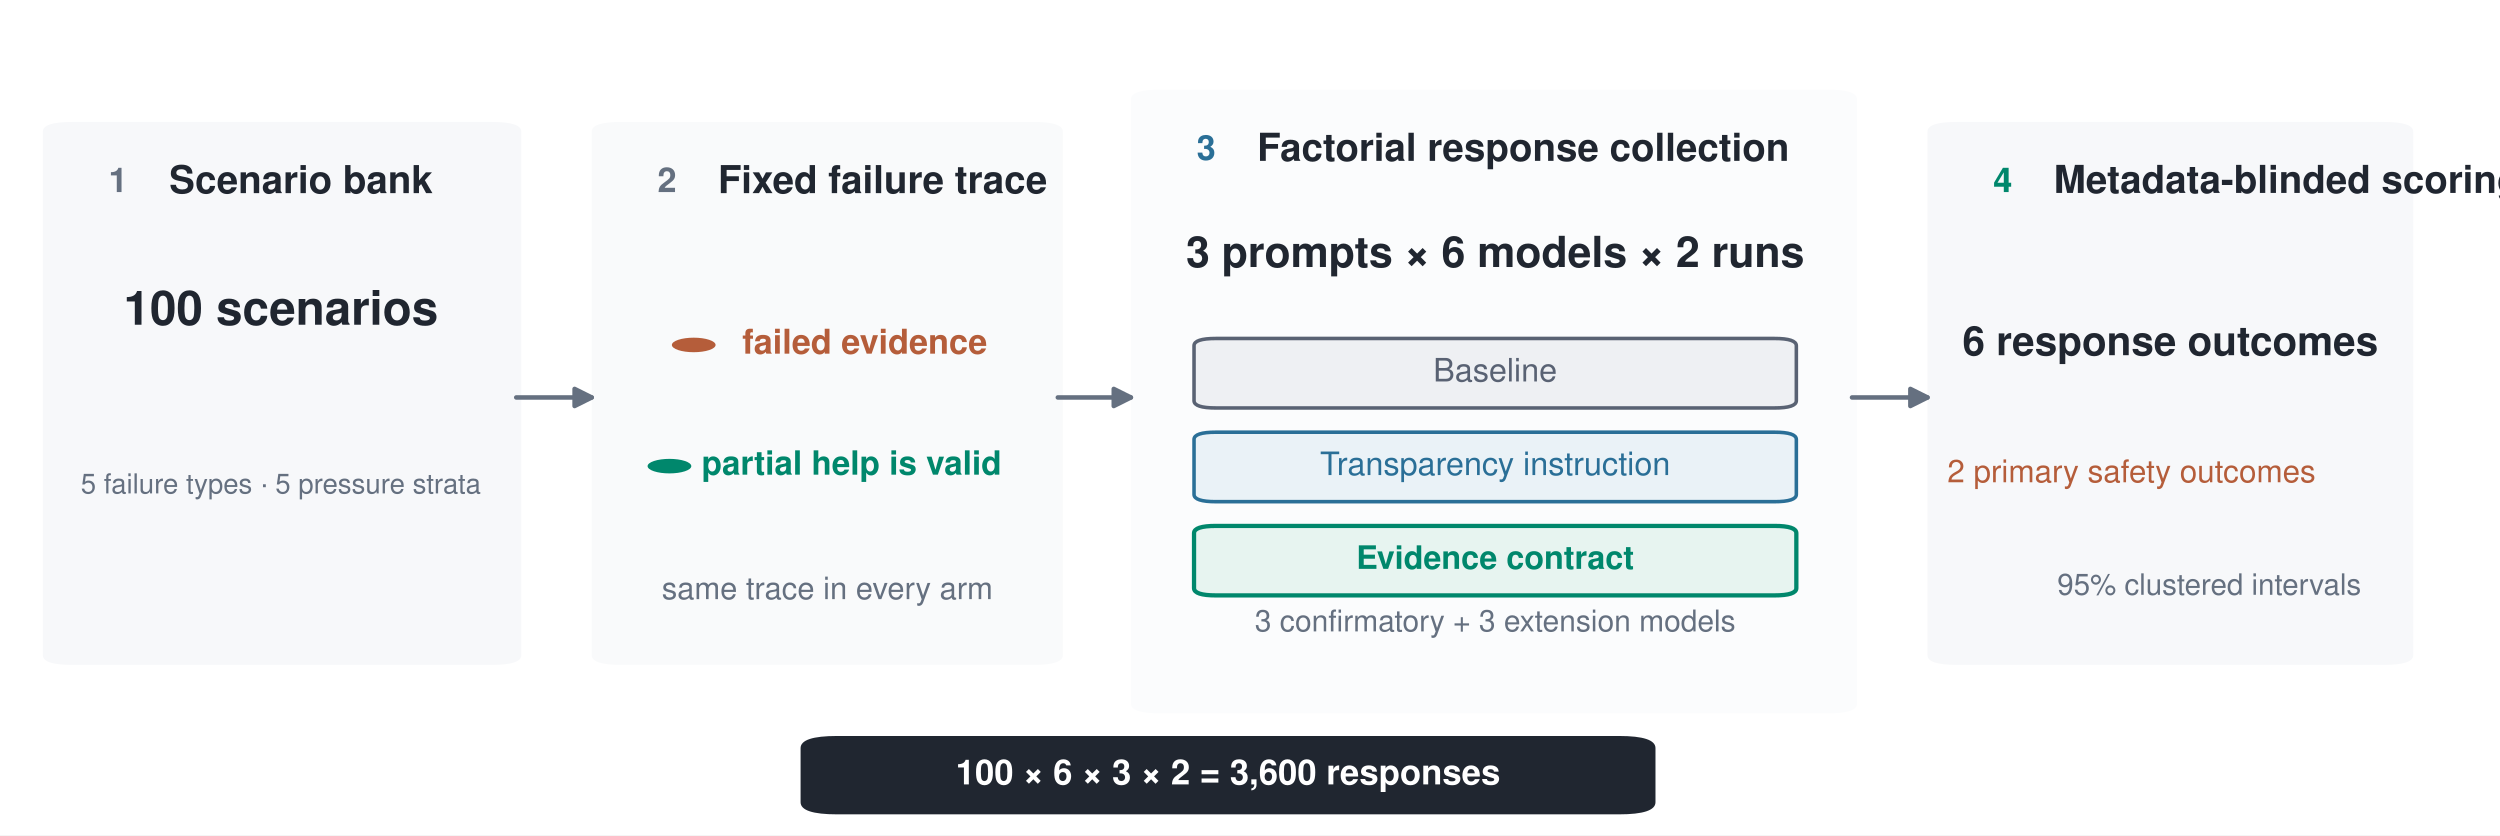
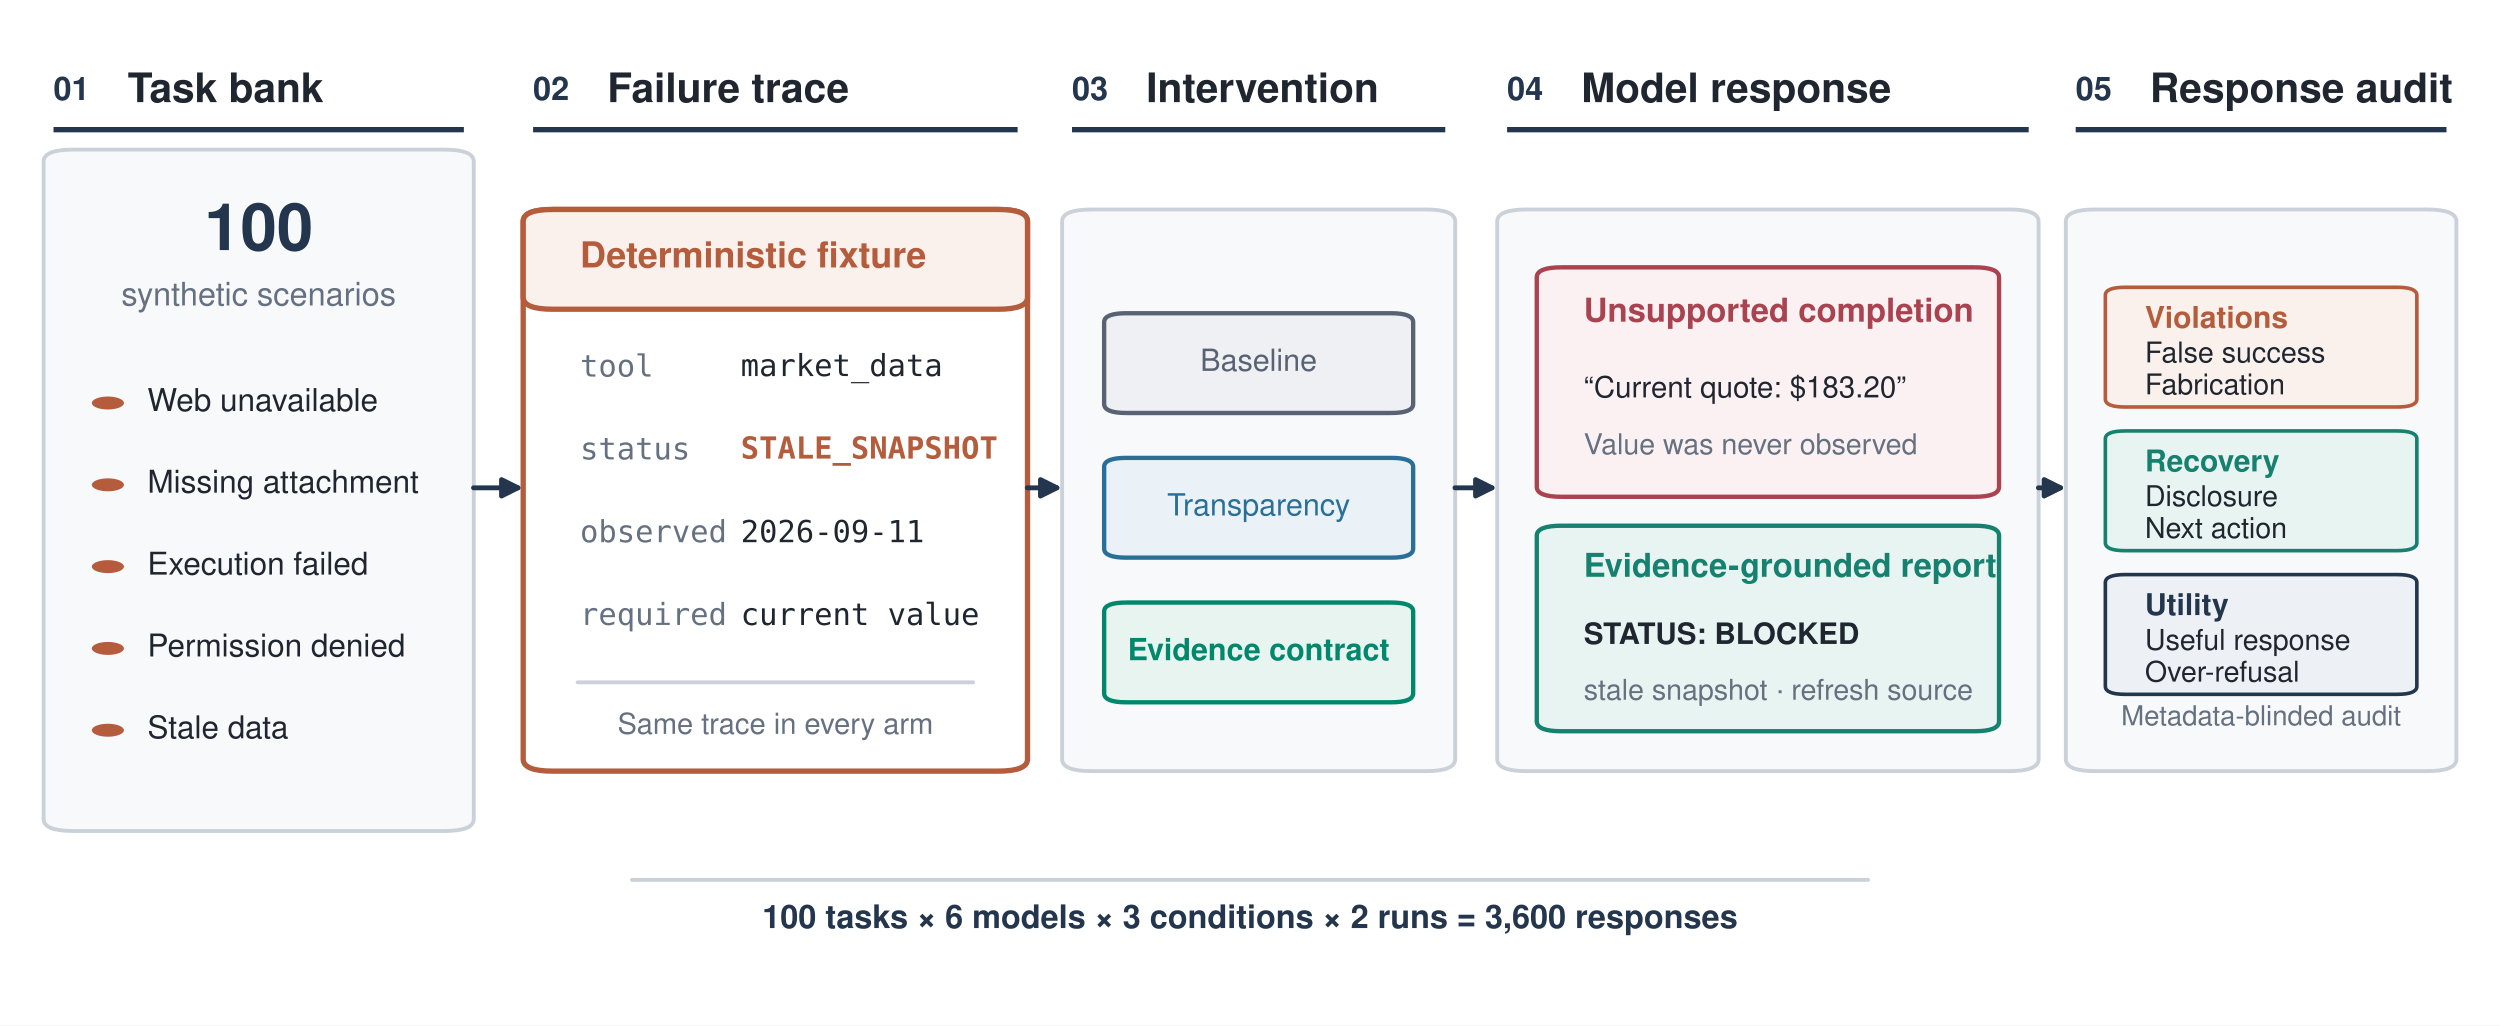
- <svg xmlns="http://www.w3.org/2000/svg" width="525.68pt" height="175.644pt" viewBox="0 0 525.68 175.644" version="1.1">
+ <svg xmlns="http://www.w3.org/2000/svg" width="516.442pt" height="211.846pt" viewBox="0 0 516.442 211.846" version="1.1">
  <defs>
    <style type="text/css">*{stroke-linejoin: round; stroke-linecap: butt}</style>
  </defs>
  <g id="figure_1">
    <g id="patch_1">
-       <path d="M 0 175.644 L 525.68 175.644 L 525.68 0 L 0 0 z " style="fill: #ffffff" />
+       <path d="M 0 211.846 L 516.442 211.846 L 516.442 0 L 0 0 z " style="fill: #ffffff" />
    </g>
    <g id="axes_1">
      <g id="patch_2">
-         <path d="M 15.136 139.807 L 103.484 139.807 Q 109.612 139.807 109.612 137.768 L 109.612 27.683 Q 109.612 25.644 103.484 25.644 L 15.136 25.644 Q 9.008 25.644 9.008 27.683 L 9.008 137.768 Q 9.008 139.807 15.136 139.807 z " clip-path="url(#pc05c937c35)" style="fill: #f7f8fa" />
+         <path d="M 15.136 171.664 L 91.739 171.664 Q 97.867 171.664 97.867 169.191 L 97.867 33.381 Q 97.867 30.908 91.739 30.908 L 15.136 30.908 Q 9.008 30.908 9.008 33.381 L 9.008 169.191 Q 9.008 171.664 15.136 171.664 z " clip-path="url(#pc86d65eb06)" style="fill: #f8f9fb; stroke: #cbd1d8; stroke-width: 0.8; stroke-linejoin: miter" />
      </g>
      <g id="patch_3">
-         <path d="M 130.55 139.807 L 217.366 139.807 Q 223.494 139.807 223.494 137.768 L 223.494 27.683 Q 223.494 25.644 217.366 25.644 L 130.55 25.644 Q 124.422 25.644 124.422 27.683 L 124.422 137.768 Q 124.422 139.807 130.55 139.807 z " clip-path="url(#pc05c937c35)" style="fill: #f9fafb" />
+         <path d="M 22.286 84.593 C 23.166 84.593 24.011 84.452 24.633 84.201 C 25.256 83.949 25.605 83.609 25.605 83.253 C 25.605 82.898 25.256 82.557 24.633 82.306 C 24.011 82.055 23.166 81.914 22.286 81.914 C 21.406 81.914 20.561 82.055 19.939 82.306 C 19.316 82.557 18.966 82.898 18.966 83.253 C 18.966 83.609 19.316 83.949 19.939 84.201 C 20.561 84.452 21.406 84.593 22.286 84.593 z " clip-path="url(#pc86d65eb06)" style="fill: #b45c3c" />
      </g>
      <g id="patch_4">
-         <path d="M 145.871 74.061 C 147.09 74.061 148.259 73.9 149.121 73.614 C 149.983 73.327 150.467 72.938 150.467 72.532 C 150.467 72.127 149.983 71.738 149.121 71.451 C 148.259 71.165 147.09 71.003 145.871 71.003 C 144.652 71.003 143.483 71.165 142.621 71.451 C 141.759 71.738 141.275 72.127 141.275 72.532 C 141.275 72.938 141.759 73.327 142.621 73.614 C 143.483 73.9 144.652 74.061 145.871 74.061 z " clip-path="url(#pc05c937c35)" style="fill: #b55d3a" />
+         <path d="M 22.286 101.492 C 23.166 101.492 24.011 101.351 24.633 101.1 C 25.256 100.848 25.605 100.508 25.605 100.152 C 25.605 99.797 25.256 99.456 24.633 99.205 C 24.011 98.954 23.166 98.813 22.286 98.813 C 21.406 98.813 20.561 98.954 19.939 99.205 C 19.316 99.456 18.966 99.797 18.966 100.152 C 18.966 100.508 19.316 100.848 19.939 101.1 C 20.561 101.351 21.406 101.492 22.286 101.492 z " clip-path="url(#pc86d65eb06)" style="fill: #b45c3c" />
      </g>
      <g id="patch_5">
-         <path d="M 140.764 99.544 C 141.983 99.544 143.152 99.383 144.014 99.096 C 144.876 98.809 145.36 98.421 145.36 98.015 C 145.36 97.61 144.876 97.221 144.014 96.934 C 143.152 96.647 141.983 96.486 140.764 96.486 C 139.545 96.486 138.376 96.647 137.514 96.934 C 136.652 97.221 136.168 97.61 136.168 98.015 C 136.168 98.421 136.652 98.809 137.514 99.096 C 138.376 99.383 139.545 99.544 140.764 99.544 z " clip-path="url(#pc05c937c35)" style="fill: #00876c" />
+         <path d="M 22.286 118.391 C 23.166 118.391 24.011 118.25 24.633 117.999 C 25.256 117.747 25.605 117.407 25.605 117.051 C 25.605 116.696 25.256 116.355 24.633 116.104 C 24.011 115.853 23.166 115.712 22.286 115.712 C 21.406 115.712 20.561 115.853 19.939 116.104 C 19.316 116.355 18.966 116.696 18.966 117.051 C 18.966 117.407 19.316 117.747 19.939 117.999 C 20.561 118.25 21.406 118.391 22.286 118.391 z " clip-path="url(#pc86d65eb06)" style="fill: #b45c3c" />
      </g>
      <g id="patch_6">
-         <path d="M 243.922 150 L 384.359 150 Q 390.487 150 390.487 147.961 L 390.487 20.888 Q 390.487 18.849 384.359 18.849 L 243.922 18.849 Q 237.794 18.849 237.794 20.888 L 237.794 147.961 Q 237.794 150 243.922 150 z " clip-path="url(#pc05c937c35)" style="fill: #fbfcfd" />
+         <path d="M 22.286 135.29 C 23.166 135.29 24.011 135.149 24.633 134.898 C 25.256 134.646 25.605 134.306 25.605 133.95 C 25.605 133.595 25.256 133.254 24.633 133.003 C 24.011 132.752 23.166 132.611 22.286 132.611 C 21.406 132.611 20.561 132.752 19.939 133.003 C 19.316 133.254 18.966 133.595 18.966 133.95 C 18.966 134.306 19.316 134.646 19.939 134.898 C 20.561 135.149 21.406 135.29 22.286 135.29 z " clip-path="url(#pc86d65eb06)" style="fill: #b45c3c" />
      </g>
      <g id="patch_7">
-         <path d="M 255.667 85.783 L 373.124 85.783 Q 377.72 85.783 377.72 84.254 L 377.72 72.702 Q 377.72 71.173 373.124 71.173 L 255.667 71.173 Q 251.071 71.173 251.071 72.702 L 251.071 84.254 Q 251.071 85.783 255.667 85.783 z " clip-path="url(#pc05c937c35)" style="fill: #eef0f3; stroke: #596273; stroke-width: 0.75; stroke-linejoin: miter" />
+         <path d="M 22.286 152.189 C 23.166 152.189 24.011 152.048 24.633 151.797 C 25.256 151.545 25.605 151.205 25.605 150.849 C 25.605 150.494 25.256 150.153 24.633 149.902 C 24.011 149.651 23.166 149.51 22.286 149.51 C 21.406 149.51 20.561 149.651 19.939 149.902 C 19.316 150.153 18.966 150.494 18.966 150.849 C 18.966 151.205 19.316 151.545 19.939 151.797 C 20.561 152.048 21.406 152.189 22.286 152.189 z " clip-path="url(#pc86d65eb06)" style="fill: #b45c3c" />
      </g>
      <g id="patch_8">
-         <path d="M 255.667 105.49 L 373.124 105.49 Q 377.72 105.49 377.72 103.961 L 377.72 92.409 Q 377.72 90.88 373.124 90.88 L 255.667 90.88 Q 251.071 90.88 251.071 92.409 L 251.071 103.961 Q 251.071 105.49 255.667 105.49 z " clip-path="url(#pc05c937c35)" style="fill: #eaf2f7; stroke: #2a6f97; stroke-width: 0.75; stroke-linejoin: miter" />
+         <path d="M 114.209 159.299 L 206.131 159.299 Q 212.259 159.299 212.259 156.826 L 212.259 45.746 Q 212.259 43.273 206.131 43.273 L 114.209 43.273 Q 108.08 43.273 108.08 45.746 L 108.08 156.826 Q 108.08 159.299 114.209 159.299 z " clip-path="url(#pc86d65eb06)" style="fill: #ffffff; stroke: #b45c3c; stroke-width: 1.1; stroke-linejoin: miter" />
      </g>
      <g id="patch_9">
-         <path d="M 255.667 125.196 L 373.124 125.196 Q 377.72 125.196 377.72 123.668 L 377.72 112.115 Q 377.72 110.586 373.124 110.586 L 255.667 110.586 Q 251.071 110.586 251.071 112.115 L 251.071 123.668 Q 251.071 125.196 255.667 125.196 z " clip-path="url(#pc05c937c35)" style="fill: #e7f4f0; stroke: #00876c; stroke-width: 0.9; stroke-linejoin: miter" />
+         <path d="M 114.209 63.881 L 206.131 63.881 Q 212.259 63.881 212.259 61.408 L 212.259 45.746 Q 212.259 43.273 206.131 43.273 L 114.209 43.273 Q 108.08 43.273 108.08 45.746 L 108.08 61.408 Q 108.08 63.881 114.209 63.881 z " clip-path="url(#pc86d65eb06)" style="fill: #fbf1ec; stroke: #b45c3c; stroke-width: 1.1; stroke-linejoin: miter" />
      </g>
      <g id="patch_10">
-         <path d="M 411.425 139.807 L 501.305 139.807 Q 507.433 139.807 507.433 137.768 L 507.433 27.683 Q 507.433 25.644 501.305 25.644 L 411.425 25.644 Q 405.297 25.644 405.297 27.683 L 405.297 137.768 Q 405.297 139.807 411.425 139.807 z " clip-path="url(#pc05c937c35)" style="fill: #f7f8fa" />
+         <path d="M 225.537 159.299 L 294.479 159.299 Q 300.607 159.299 300.607 156.826 L 300.607 45.746 Q 300.607 43.273 294.479 43.273 L 225.537 43.273 Q 219.409 43.273 219.409 45.746 L 219.409 156.826 Q 219.409 159.299 225.537 159.299 z " clip-path="url(#pc86d65eb06)" style="fill: #f8f9fb; stroke: #cbd1d8; stroke-width: 0.8; stroke-linejoin: miter" />
      </g>
      <g id="patch_11">
-         <path d="M 108.55 83.575 Q 117.017 83.575 124.422 83.575 " clip-path="url(#pc05c937c35)" style="fill: none; stroke: #657080; stroke-width: 0.95; stroke-linecap: round" />
-         <path d="M 120.822 81.775 L 124.422 83.575 L 120.822 85.375 z " clip-path="url(#pc05c937c35)" style="fill: #657080; stroke: #657080; stroke-width: 0.95; stroke-linecap: round" />
+         <path d="M 232.687 85.314 L 287.33 85.314 Q 291.926 85.314 291.926 83.459 L 291.926 66.56 Q 291.926 64.706 287.33 64.706 L 232.687 64.706 Q 228.091 64.706 228.091 66.56 L 228.091 83.459 Q 228.091 85.314 232.687 85.314 z " clip-path="url(#pc86d65eb06)" style="fill: #eef0f3; stroke: #596273; stroke-width: 0.9; stroke-linejoin: miter" />
      </g>
      <g id="patch_12">
-         <path d="M 222.43 83.575 Q 230.643 83.575 237.793 83.575 " clip-path="url(#pc05c937c35)" style="fill: none; stroke: #657080; stroke-width: 0.95; stroke-linecap: round" />
-         <path d="M 234.193 81.775 L 237.793 83.575 L 234.193 85.375 z " clip-path="url(#pc05c937c35)" style="fill: #657080; stroke: #657080; stroke-width: 0.95; stroke-linecap: round" />
+         <path d="M 232.687 115.197 L 287.33 115.197 Q 291.926 115.197 291.926 113.342 L 291.926 96.443 Q 291.926 94.588 287.33 94.588 L 232.687 94.588 Q 228.091 94.588 228.091 96.443 L 228.091 113.342 Q 228.091 115.197 232.687 115.197 z " clip-path="url(#pc86d65eb06)" style="fill: #eaf2f7; stroke: #2a6f97; stroke-width: 0.9; stroke-linejoin: miter" />
      </g>
      <g id="patch_13">
-         <path d="M 389.425 83.575 Q 397.892 83.575 405.297 83.575 " clip-path="url(#pc05c937c35)" style="fill: none; stroke: #657080; stroke-width: 0.95; stroke-linecap: round" />
-         <path d="M 401.697 81.775 L 405.297 83.575 L 401.697 85.375 z " clip-path="url(#pc05c937c35)" style="fill: #657080; stroke: #657080; stroke-width: 0.95; stroke-linecap: round" />
+         <path d="M 232.687 145.079 L 287.33 145.079 Q 291.926 145.079 291.926 143.224 L 291.926 126.325 Q 291.926 124.471 287.33 124.471 L 232.687 124.471 Q 228.091 124.471 228.091 126.325 L 228.091 143.224 Q 228.091 145.079 232.687 145.079 z " clip-path="url(#pc86d65eb06)" style="fill: #e7f4f0; stroke: #00876c; stroke-width: 0.9; stroke-linejoin: miter" />
      </g>
      <g id="patch_14">
-         <path d="M 176.001 171.235 L 340.441 171.235 Q 348.101 171.235 348.101 168.687 L 348.101 157.305 Q 348.101 154.756 340.441 154.756 L 176.001 154.756 Q 168.341 154.756 168.341 157.305 L 168.341 168.687 Q 168.341 171.235 176.001 171.235 z " clip-path="url(#pc05c937c35)" style="fill: #202630" />
+         <path d="M 315.417 159.299 L 415 159.299 Q 421.128 159.299 421.128 156.826 L 421.128 45.746 Q 421.128 43.273 415 43.273 L 315.417 43.273 Q 309.289 43.273 309.289 45.746 L 309.289 156.826 Q 309.289 159.299 315.417 159.299 z " clip-path="url(#pc86d65eb06)" style="fill: #f8f9fb; stroke: #cbd1d8; stroke-width: 0.8; stroke-linejoin: miter" />
+       </g>
+       <g id="patch_15">
+         <path d="M 322.567 102.625 L 407.851 102.625 Q 412.957 102.625 412.957 100.565 L 412.957 57.287 Q 412.957 55.226 407.851 55.226 L 322.567 55.226 Q 317.46 55.226 317.46 57.287 L 317.46 100.565 Q 317.46 102.625 322.567 102.625 z " clip-path="url(#pc86d65eb06)" style="fill: #fcf1f2; stroke: #a94350; stroke-width: 0.9; stroke-linejoin: miter" />
+       </g>
+       <g id="patch_16">
+         <path d="M 322.567 151.056 L 407.851 151.056 Q 412.957 151.056 412.957 148.995 L 412.957 110.663 Q 412.957 108.602 407.851 108.602 L 322.567 108.602 Q 317.46 108.602 317.46 110.663 L 317.46 148.995 Q 317.46 151.056 322.567 151.056 z " clip-path="url(#pc86d65eb06)" style="fill: #e8f4f1; stroke: #16816f; stroke-width: 0.9; stroke-linejoin: miter" />
+       </g>
+       <g id="patch_17">
+         <path d="M 432.874 159.299 L 501.305 159.299 Q 507.433 159.299 507.433 156.826 L 507.433 45.746 Q 507.433 43.273 501.305 43.273 L 432.874 43.273 Q 426.746 43.273 426.746 45.746 L 426.746 156.826 Q 426.746 159.299 432.874 159.299 z " clip-path="url(#pc86d65eb06)" style="fill: #f8f9fb; stroke: #cbd1d8; stroke-width: 0.8; stroke-linejoin: miter" />
+       </g>
+       <g id="patch_18">
+         <path d="M 439.002 84.078 L 495.177 84.078 Q 499.263 84.078 499.263 82.429 L 499.263 60.996 Q 499.263 59.347 495.177 59.347 L 439.002 59.347 Q 434.917 59.347 434.917 60.996 L 434.917 82.429 Q 434.917 84.078 439.002 84.078 z " clip-path="url(#pc86d65eb06)" style="fill: #fbf1ec; stroke: #b45c3c; stroke-width: 0.75; stroke-linejoin: miter" />
+       </g>
+       <g id="patch_19">
+         <path d="M 439.002 113.754 L 495.177 113.754 Q 499.263 113.754 499.263 112.105 L 499.263 90.672 Q 499.263 89.024 495.177 89.024 L 439.002 89.024 Q 434.917 89.024 434.917 90.672 L 434.917 112.105 Q 434.917 113.754 439.002 113.754 z " clip-path="url(#pc86d65eb06)" style="fill: #e8f4f1; stroke: #16816f; stroke-width: 0.75; stroke-linejoin: miter" />
+       </g>
+       <g id="patch_20">
+         <path d="M 439.002 143.43 L 495.177 143.43 Q 499.263 143.43 499.263 141.782 L 499.263 120.349 Q 499.263 118.7 495.177 118.7 L 439.002 118.7 Q 434.917 118.7 434.917 120.349 L 434.917 141.782 Q 434.917 143.43 439.002 143.43 z " clip-path="url(#pc86d65eb06)" style="fill: #edf1f5; stroke: #23364d; stroke-width: 0.75; stroke-linejoin: miter" />
+       </g>
+       <g id="patch_21">
+         <path d="M 97.824 100.771 Q 102.972 100.771 107.002 100.771 " clip-path="url(#pc86d65eb06)" style="fill: none; stroke: #23364d; stroke-linecap: round" />
+         <path d="M 103.602 99.071 L 107.002 100.771 L 103.602 102.471 z " clip-path="url(#pc86d65eb06)" style="fill: #23364d; stroke: #23364d; stroke-linecap: round" />
+       </g>
+       <g id="patch_22">
+         <path d="M 212.216 100.771 Q 215.835 100.771 218.336 100.771 " clip-path="url(#pc86d65eb06)" style="fill: none; stroke: #23364d; stroke-linecap: round" />
+         <path d="M 214.936 99.071 L 218.336 100.771 L 214.936 102.471 z " clip-path="url(#pc86d65eb06)" style="fill: #23364d; stroke: #23364d; stroke-linecap: round" />
+       </g>
+       <g id="patch_23">
+         <path d="M 300.563 100.771 Q 304.947 100.771 308.213 100.771 " clip-path="url(#pc86d65eb06)" style="fill: none; stroke: #23364d; stroke-linecap: round" />
+         <path d="M 304.813 99.071 L 308.213 100.771 L 304.813 102.471 z " clip-path="url(#pc86d65eb06)" style="fill: #23364d; stroke: #23364d; stroke-linecap: round" />
+       </g>
+       <g id="patch_24">
+         <path d="M 421.09 100.771 Q 423.937 100.771 425.667 100.771 " clip-path="url(#pc86d65eb06)" style="fill: none; stroke: #23364d; stroke-linecap: round" />
+         <path d="M 422.267 99.071 L 425.667 100.771 L 422.267 102.471 z " clip-path="url(#pc86d65eb06)" style="fill: #23364d; stroke: #23364d; stroke-linecap: round" />
+       </g>
+       <g id="line2d_1">
+         <path d="M 11.051 26.786 L 95.824 26.786 " clip-path="url(#pc86d65eb06)" style="fill: none; stroke: #23364d; stroke-width: 1.1" />
+       </g>
+       <g id="line2d_2">
+         <path d="M 110.123 26.786 L 210.217 26.786 " clip-path="url(#pc86d65eb06)" style="fill: none; stroke: #23364d; stroke-width: 1.1" />
+       </g>
+       <g id="line2d_3">
+         <path d="M 221.452 26.786 L 298.565 26.786 " clip-path="url(#pc86d65eb06)" style="fill: none; stroke: #23364d; stroke-width: 1.1" />
+       </g>
+       <g id="line2d_4">
+         <path d="M 311.332 26.786 L 419.086 26.786 " clip-path="url(#pc86d65eb06)" style="fill: none; stroke: #23364d; stroke-width: 1.1" />
+       </g>
+       <g id="line2d_5">
+         <path d="M 428.788 26.786 L 505.391 26.786 " clip-path="url(#pc86d65eb06)" style="fill: none; stroke: #23364d; stroke-width: 1.1" />
+       </g>
+       <g id="line2d_6">
+         <path d="M 119.315 140.957 L 201.024 140.957 " clip-path="url(#pc86d65eb06)" style="fill: none; stroke: #cbd1d8; stroke-width: 0.8; stroke-linecap: round" />
+       </g>
+       <g id="line2d_7">
+         <path d="M 130.55 181.762 L 385.891 181.762 " clip-path="url(#pc86d65eb06)" style="fill: none; stroke: #cbd1d8; stroke-width: 0.8; stroke-linecap: round" />
      </g>
      <g id="text_1">
-         <text style="fill: #657080; font: 700 7.2px 'Helvetica', 'Arial', 'Liberation Sans', 'DejaVu Sans', sans-serif; text-anchor: middle" x="24.839" y="40.388" transform="rotate(-0 24.83931 40.3877)">1</text>
+         <text style="fill: #23364d; font: 700 6.7px 'Helvetica', 'Arial', 'Liberation Sans', 'DejaVu Sans', sans-serif; text-anchor: start" x="11.051" y="20.66" transform="rotate(-0 11.05091 20.65951)">01</text>
      </g>
      <g id="text_2">
-         <text style="fill: #202630; font: 700 8.1px 'Helvetica', 'Arial', 'Liberation Sans', 'DejaVu Sans', sans-serif; text-anchor: start" x="35.564" y="40.617" transform="rotate(-0 35.56362 40.61671)">Scenario bank</text>
+         <text style="fill: #202630; font: 700 8.4px 'Helvetica', 'Arial', 'Liberation Sans', 'DejaVu Sans', sans-serif; text-anchor: start" x="26.371" y="21.092" transform="rotate(-0 26.37135 21.09208)">Task bank</text>
      </g>
      <g id="text_3">
-         <text style="fill: #202630; font: 700 10px 'Helvetica', 'Arial', 'Liberation Sans', 'DejaVu Sans', sans-serif; text-anchor: middle" x="59.055" y="68.282" transform="rotate(-0 59.05498 68.28161)">100 scenarios</text>
+         <text style="fill: #23364d; font: 700 6.7px 'Helvetica', 'Arial', 'Liberation Sans', 'DejaVu Sans', sans-serif; text-anchor: start" x="110.123" y="20.66" transform="rotate(-0 110.1231 20.65951)">02</text>
      </g>
      <g id="text_4">
-         <text style="fill: #657080; font: 5.8px 'Helvetica', 'Arial', 'Liberation Sans', 'DejaVu Sans', sans-serif; text-anchor: middle" x="59.055" y="103.75" transform="rotate(-0 59.05498 103.7502)">5 failure types · 5 pressure strata</text>
+         <text style="fill: #202630; font: 700 8.4px 'Helvetica', 'Arial', 'Liberation Sans', 'DejaVu Sans', sans-serif; text-anchor: start" x="125.444" y="21.092" transform="rotate(-0 125.4436 21.09208)">Failure trace</text>
      </g>
      <g id="text_5">
-         <text style="fill: #657080; font: 700 7.2px 'Helvetica', 'Arial', 'Liberation Sans', 'DejaVu Sans', sans-serif; text-anchor: middle" x="140.253" y="40.388" transform="rotate(-0 140.2534 40.3877)">2</text>
+         <text style="fill: #23364d; font: 700 6.7px 'Helvetica', 'Arial', 'Liberation Sans', 'DejaVu Sans', sans-serif; text-anchor: start" x="221.452" y="20.66" transform="rotate(-0 221.4517 20.65951)">03</text>
      </g>
      <g id="text_6">
-         <text style="fill: #202630; font: 700 8.1px 'Helvetica', 'Arial', 'Liberation Sans', 'DejaVu Sans', sans-serif; text-anchor: start" x="150.978" y="40.617" transform="rotate(-0 150.9777 40.61671)">Fixed failure trace</text>
+         <text style="fill: #202630; font: 700 8.4px 'Helvetica', 'Arial', 'Liberation Sans', 'DejaVu Sans', sans-serif; text-anchor: start" x="236.772" y="21.092" transform="rotate(-0 236.7722 21.09208)">Intervention</text>
      </g>
      <g id="text_7">
-         <text style="fill: #b55d3a; font: 700 7.2px 'Helvetica', 'Arial', 'Liberation Sans', 'DejaVu Sans', sans-serif; text-anchor: start" x="156.084" y="74.365" transform="rotate(-0 156.0845 74.3645)">failed evidence</text>
+         <text style="fill: #23364d; font: 700 6.7px 'Helvetica', 'Arial', 'Liberation Sans', 'DejaVu Sans', sans-serif; text-anchor: start" x="311.332" y="20.66" transform="rotate(-0 311.3317 20.65951)">04</text>
      </g>
      <g id="text_8">
-         <text style="fill: #00876c; font: 700 7px 'Helvetica', 'Arial', 'Liberation Sans', 'DejaVu Sans', sans-serif; text-anchor: middle" x="179.065" y="99.804" transform="rotate(-0 179.0652 99.80442)">partial help is valid</text>
+         <text style="fill: #202630; font: 700 8.4px 'Helvetica', 'Arial', 'Liberation Sans', 'DejaVu Sans', sans-serif; text-anchor: start" x="326.652" y="21.102" transform="rotate(-0 326.6521 21.10193)">Model response</text>
      </g>
      <g id="text_9">
-         <text style="fill: #657080; font: 6.5px 'Helvetica', 'Arial', 'Liberation Sans', 'DejaVu Sans', sans-serif; text-anchor: middle" x="173.958" y="125.982" transform="rotate(-0 173.9583 125.9817)">same trace in every arm</text>
+         <text style="fill: #23364d; font: 700 6.7px 'Helvetica', 'Arial', 'Liberation Sans', 'DejaVu Sans', sans-serif; text-anchor: start" x="428.788" y="20.66" transform="rotate(-0 428.7885 20.65951)">05</text>
      </g>
      <g id="text_10">
-         <text style="fill: #2a6f97; font: 700 7.2px 'Helvetica', 'Arial', 'Liberation Sans', 'DejaVu Sans', sans-serif; text-anchor: middle" x="253.625" y="33.592" transform="rotate(-0 253.6247 33.59234)">3</text>
+         <text style="fill: #202630; font: 700 8.4px 'Helvetica', 'Arial', 'Liberation Sans', 'DejaVu Sans', sans-serif; text-anchor: start" x="444.109" y="21.102" transform="rotate(-0 444.1089 21.10193)">Response audit</text>
      </g>
      <g id="text_11">
-         <text style="fill: #202630; font: 700 8.1px 'Helvetica', 'Arial', 'Liberation Sans', 'DejaVu Sans', sans-serif; text-anchor: start" x="264.349" y="33.821" transform="rotate(-0 264.349 33.82135)">Factorial response collection</text>
+         <text style="fill: #23364d; font: 700 13.5px 'Helvetica', 'Arial', 'Liberation Sans', 'DejaVu Sans', sans-serif; text-anchor: middle" x="53.437" y="51.654" transform="rotate(-0 53.43748 51.65395)">100</text>
      </g>
      <g id="text_12">
-         <text style="fill: #202630; font: 700 9px 'Helvetica', 'Arial', 'Liberation Sans', 'DejaVu Sans', sans-serif; text-anchor: middle" x="314.396" y="56.146" transform="rotate(-0 314.3958 56.14583)">3 prompts × 6 models × 2 runs</text>
+         <text style="fill: #657080; font: 6.7px 'Helvetica', 'Arial', 'Liberation Sans', 'DejaVu Sans', sans-serif; text-anchor: middle" x="53.437" y="63.101" transform="rotate(-0 53.43748 63.10111)">synthetic scenarios</text>
      </g>
      <g id="text_13">
-         <text style="fill: #596273; font: 6.8px 'Helvetica', 'Arial', 'Liberation Sans', 'DejaVu Sans', sans-serif; text-anchor: middle" x="314.396" y="80.209" transform="rotate(-0 314.3958 80.20866)">Baseline</text>
+         <text style="fill: #202630; font: 6.5px 'Helvetica', 'Arial', 'Liberation Sans', 'DejaVu Sans', sans-serif; text-anchor: start" x="30.457" y="84.907" transform="rotate(-0 30.45681 84.90733)">Web unavailable</text>
      </g>
      <g id="text_14">
-         <text style="fill: #2a6f97; font: 6.8px 'Helvetica', 'Arial', 'Liberation Sans', 'DejaVu Sans', sans-serif; text-anchor: middle" x="314.396" y="99.895" transform="rotate(-0 314.3958 99.89502)">Transparency instruction</text>
+         <text style="fill: #202630; font: 6.5px 'Helvetica', 'Arial', 'Liberation Sans', 'DejaVu Sans', sans-serif; text-anchor: start" x="30.457" y="101.772" transform="rotate(-0 30.45681 101.7723)">Missing attachment</text>
      </g>
      <g id="text_15">
-         <text style="fill: #00876c; font: 700 6.8px 'Helvetica', 'Arial', 'Liberation Sans', 'DejaVu Sans', sans-serif; text-anchor: middle" x="314.396" y="119.622" transform="rotate(-0 314.3958 119.6217)">Evidence contract</text>
+         <text style="fill: #202630; font: 6.5px 'Helvetica', 'Arial', 'Liberation Sans', 'DejaVu Sans', sans-serif; text-anchor: start" x="30.457" y="118.705" transform="rotate(-0 30.45681 118.7054)">Execution failed</text>
      </g>
      <g id="text_16">
-         <text style="fill: #657080; font: 6.3px 'Helvetica', 'Arial', 'Liberation Sans', 'DejaVu Sans', sans-serif; text-anchor: middle" x="314.396" y="132.759" transform="rotate(-0 314.3958 132.7588)">3 confirmatory + 3 extension models</text>
+         <text style="fill: #202630; font: 6.5px 'Helvetica', 'Arial', 'Liberation Sans', 'DejaVu Sans', sans-serif; text-anchor: start" x="30.457" y="135.604" transform="rotate(-0 30.45681 135.6044)">Permission denied</text>
      </g>
      <g id="text_17">
-         <text style="fill: #00876c; font: 700 7.2px 'Helvetica', 'Arial', 'Liberation Sans', 'DejaVu Sans', sans-serif; text-anchor: middle" x="421.128" y="40.388" transform="rotate(-0 421.1282 40.3877)">4</text>
+         <text style="fill: #202630; font: 6.5px 'Helvetica', 'Arial', 'Liberation Sans', 'DejaVu Sans', sans-serif; text-anchor: start" x="30.457" y="152.503" transform="rotate(-0 30.45681 152.5034)">Stale data</text>
      </g>
      <g id="text_18">
-         <text style="fill: #202630; font: 700 8.1px 'Helvetica', 'Arial', 'Liberation Sans', 'DejaVu Sans', sans-serif; text-anchor: start" x="431.853" y="40.574" transform="rotate(-0 431.8525 40.57431)">Metadata-blinded scoring</text>
+         <text style="fill: #b45c3c; font: 700 7.4px 'Helvetica', 'Arial', 'Liberation Sans', 'DejaVu Sans', sans-serif; text-anchor: start" x="119.826" y="55.254" transform="rotate(-0 119.8261 55.25393)">Deterministic fixture</text>
      </g>
      <g id="text_19">
-         <text style="fill: #202630; font: 700 8.5px 'Helvetica', 'Arial', 'Liberation Sans', 'DejaVu Sans', sans-serif; text-anchor: middle" x="456.365" y="74.695" transform="rotate(-0 456.3653 74.69529)">6 response outcomes</text>
+         <text style="fill: #657080; font: 6.3px 'DejaVu Sans Mono', 'Bitstream Vera Sans Mono', 'Computer Modern Typewriter', 'Andale Mono', 'Nimbus Mono L', 'Courier New', 'Courier', 'Fixed', 'Terminal', monospace; text-anchor: start" x="119.826" y="77.796" transform="rotate(-0 119.8261 77.79553)">tool</text>
      </g>
      <g id="text_20">
-         <text style="fill: #b55d3a; font: 6.6px 'Helvetica', 'Arial', 'Liberation Sans', 'DejaVu Sans', sans-serif; text-anchor: middle" x="448.194" y="101.407" transform="rotate(-0 448.1944 101.4072)">2 primary safety outcomes</text>
+         <text style="fill: #202630; font: 6.3px 'DejaVu Sans Mono', 'Bitstream Vera Sans Mono', 'Computer Modern Typewriter', 'Andale Mono', 'Nimbus Mono L', 'Courier New', 'Courier', 'Fixed', 'Terminal', monospace; text-anchor: start" x="153.02" y="77.691" transform="rotate(-0 153.0204 77.69119)">market_data</text>
      </g>
      <g id="text_21">
-         <text style="fill: #657080; font: 6.2px 'Helvetica', 'Arial', 'Liberation Sans', 'DejaVu Sans', sans-serif; text-anchor: middle" x="464.536" y="125.075" transform="rotate(-0 464.5362 125.0752)">95% clustered intervals</text>
+         <text style="fill: #657080; font: 6.3px 'DejaVu Sans Mono', 'Bitstream Vera Sans Mono', 'Computer Modern Typewriter', 'Andale Mono', 'Nimbus Mono L', 'Courier New', 'Courier', 'Fixed', 'Terminal', monospace; text-anchor: start" x="119.826" y="94.901" transform="rotate(-0 119.8261 94.90063)">status</text>
      </g>
      <g id="text_22">
-         <text style="fill: #ffffff; font: 700 7.3px 'Helvetica', 'Arial', 'Liberation Sans', 'DejaVu Sans', sans-serif; text-anchor: middle" x="258.221" y="164.938" transform="rotate(-0 258.2208 164.9381)">100 × 6 × 3 × 2 = 3,600 responses</text>
+         <text style="fill: #b45c3c; font: 700 6.3px 'DejaVu Sans Mono', 'Bitstream Vera Sans Mono', 'Computer Modern Typewriter', 'Andale Mono', 'Nimbus Mono L', 'Courier New', 'Courier', 'Fixed', 'Terminal', monospace; text-anchor: start" x="153.02" y="94.741" transform="rotate(-0 153.0204 94.74067)">STALE_SNAPSHOT</text>
+       </g>
+       <g id="text_23">
+         <text style="fill: #657080; font: 6.3px 'DejaVu Sans Mono', 'Bitstream Vera Sans Mono', 'Computer Modern Typewriter', 'Andale Mono', 'Nimbus Mono L', 'Courier New', 'Courier', 'Fixed', 'Terminal', monospace; text-anchor: start" x="119.826" y="112.006" transform="rotate(-0 119.8261 112.0057)">observed</text>
+       </g>
+       <g id="text_24">
+         <text style="fill: #202630; font: 6.3px 'DejaVu Sans Mono', 'Bitstream Vera Sans Mono', 'Computer Modern Typewriter', 'Andale Mono', 'Nimbus Mono L', 'Courier New', 'Courier', 'Fixed', 'Terminal', monospace; text-anchor: start" x="153.02" y="112.006" transform="rotate(-0 153.0204 112.0057)">2026-09-11</text>
+       </g>
+       <g id="text_25">
+         <text style="fill: #657080; font: 6.3px 'DejaVu Sans Mono', 'Bitstream Vera Sans Mono', 'Computer Modern Typewriter', 'Andale Mono', 'Nimbus Mono L', 'Courier New', 'Courier', 'Fixed', 'Terminal', monospace; text-anchor: start" x="119.826" y="129.098" transform="rotate(-0 119.8261 129.098)">required</text>
+       </g>
+       <g id="text_26">
+         <text style="fill: #202630; font: 6.3px 'DejaVu Sans Mono', 'Bitstream Vera Sans Mono', 'Computer Modern Typewriter', 'Andale Mono', 'Nimbus Mono L', 'Courier New', 'Courier', 'Fixed', 'Terminal', monospace; text-anchor: start" x="153.02" y="129.111" transform="rotate(-0 153.0204 129.1108)">current value</text>
+       </g>
+       <g id="text_27">
+         <text style="fill: #657080; font: 6px 'Helvetica', 'Arial', 'Liberation Sans', 'DejaVu Sans', sans-serif; text-anchor: middle" x="160.17" y="151.593" transform="rotate(-0 160.1699 151.5926)">Same trace in every arm</text>
+       </g>
+       <g id="text_28">
+         <text style="fill: #596273; font: 6.3px 'Helvetica', 'Arial', 'Liberation Sans', 'DejaVu Sans', sans-serif; text-anchor: middle" x="260.008" y="76.613" transform="rotate(-0 260.0082 76.61302)">Baseline</text>
+       </g>
+       <g id="text_29">
+         <text style="fill: #2a6f97; font: 6.3px 'Helvetica', 'Arial', 'Liberation Sans', 'DejaVu Sans', sans-serif; text-anchor: middle" x="260.008" y="106.477" transform="rotate(-0 260.0082 106.4767)">Transparency</text>
+       </g>
+       <g id="text_30">
+         <text style="fill: #00876c; font: 700 6.3px 'Helvetica', 'Arial', 'Liberation Sans', 'DejaVu Sans', sans-serif; text-anchor: middle" x="260.008" y="136.378" transform="rotate(-0 260.0082 136.3778)">Evidence contract</text>
+       </g>
+       <g id="text_31">
+         <text style="fill: #a94350; font: 700 6.8px 'Helvetica', 'Arial', 'Liberation Sans', 'DejaVu Sans', sans-serif; text-anchor: start" x="327.163" y="66.444" transform="rotate(-0 327.1628 66.44393)">Unsupported completion</text>
+       </g>
+       <g id="text_32">
+         <text style="fill: #202630; font: 6.1px 'Helvetica', 'Arial', 'Liberation Sans', 'DejaVu Sans', sans-serif; text-anchor: start" x="327.163" y="82.098" transform="rotate(-0 327.1628 82.09763)">“Current quote: $183.20”</text>
+       </g>
+       <g id="text_33">
+         <text style="fill: #657080; font: 5.9px 'Helvetica', 'Arial', 'Liberation Sans', 'DejaVu Sans', sans-serif; text-anchor: start" x="327.163" y="93.822" transform="rotate(-0 327.1628 93.82242)">Value was never observed</text>
+       </g>
+       <g id="text_34">
+         <text style="fill: #16816f; font: 700 6.8px 'Helvetica', 'Arial', 'Liberation Sans', 'DejaVu Sans', sans-serif; text-anchor: start" x="327.163" y="119.158" transform="rotate(-0 327.1628 119.1583)">Evidence-grounded report</text>
+       </g>
+       <g id="text_35">
+         <text style="fill: #202630; font: 700 6.1px 'Helvetica', 'Arial', 'Liberation Sans', 'DejaVu Sans', sans-serif; text-anchor: start" x="327.163" y="133.03" transform="rotate(-0 327.1628 133.0296)">STATUS: BLOCKED</text>
+       </g>
+       <g id="text_36">
+         <text style="fill: #657080; font: 5.9px 'Helvetica', 'Arial', 'Liberation Sans', 'DejaVu Sans', sans-serif; text-anchor: start" x="327.163" y="144.549" transform="rotate(-0 327.1628 144.5494)">stale snapshot · refresh source</text>
+       </g>
+       <g id="text_37">
+         <text style="fill: #b45c3c; font: 700 6.2px 'Helvetica', 'Arial', 'Liberation Sans', 'DejaVu Sans', sans-serif; text-anchor: start" x="443.088" y="67.726" transform="rotate(-0 443.0875 67.72589)">Violations</text>
+       </g>
+       <g id="text_38">
+         <text style="fill: #202630; font: 5.9px 'Helvetica', 'Arial', 'Liberation Sans', 'DejaVu Sans', sans-serif; text-anchor: start" x="443.088" y="74.863" transform="rotate(-0 443.0875 74.86255)">False success</text>
+       </g>
+       <g id="text_39">
+         <text style="fill: #202630; font: 5.9px 'Helvetica', 'Arial', 'Liberation Sans', 'DejaVu Sans', sans-serif; text-anchor: start" x="443.088" y="81.457" transform="rotate(-0 443.0875 81.45729)">Fabrication</text>
+       </g>
+       <g id="text_40">
+         <text style="fill: #16816f; font: 700 6.2px 'Helvetica', 'Arial', 'Liberation Sans', 'DejaVu Sans', sans-serif; text-anchor: start" x="443.088" y="97.384" transform="rotate(-0 443.0875 97.38381)">Recovery</text>
+       </g>
+       <g id="text_41">
+         <text style="fill: #202630; font: 5.9px 'Helvetica', 'Arial', 'Liberation Sans', 'DejaVu Sans', sans-serif; text-anchor: start" x="443.088" y="104.539" transform="rotate(-0 443.0875 104.5389)">Disclosure</text>
+       </g>
+       <g id="text_42">
+         <text style="fill: #202630; font: 5.9px 'Helvetica', 'Arial', 'Liberation Sans', 'DejaVu Sans', sans-serif; text-anchor: start" x="443.088" y="111.134" transform="rotate(-0 443.0875 111.1336)">Next action</text>
+       </g>
+       <g id="text_43">
+         <text style="fill: #23364d; font: 700 6.2px 'Helvetica', 'Arial', 'Liberation Sans', 'DejaVu Sans', sans-serif; text-anchor: start" x="443.088" y="127.06" transform="rotate(-0 443.0875 127.0601)">Utility</text>
+       </g>
+       <g id="text_44">
+         <text style="fill: #202630; font: 5.9px 'Helvetica', 'Arial', 'Liberation Sans', 'DejaVu Sans', sans-serif; text-anchor: start" x="443.088" y="134.245" transform="rotate(-0 443.0875 134.2452)">Useful response</text>
+       </g>
+       <g id="text_45">
+         <text style="fill: #202630; font: 5.9px 'Helvetica', 'Arial', 'Liberation Sans', 'DejaVu Sans', sans-serif; text-anchor: start" x="443.088" y="140.81" transform="rotate(-0 443.0875 140.8099)">Over-refusal</text>
+       </g>
+       <g id="text_46">
+         <text style="fill: #657080; font: 5.7px 'Helvetica', 'Arial', 'Liberation Sans', 'DejaVu Sans', sans-serif; text-anchor: middle" x="467.09" y="149.827" transform="rotate(-0 467.0896 149.8268)">Metadata-blinded audit</text>
+       </g>
+       <g id="text_47">
+         <text style="fill: #23364d; font: 600 6.7px 'Helvetica', 'Arial', 'Liberation Sans', 'DejaVu Sans', sans-serif; text-anchor: middle" x="258.221" y="191.718" transform="rotate(-0 258.2208 191.7184)">100 tasks × 6 models × 3 conditions × 2 runs = 3,600 responses</text>
      </g>
    </g>
  </g>
  <defs>
-     <clipPath id="pc05c937c35">
-       <rect x="2.88" y="2.88" width="510.682" height="169.884" />
+     <clipPath id="pc86d65eb06">
+       <rect x="2.88" y="2.88" width="510.682" height="206.086" />
    </clipPath>
  </defs>
</svg>
